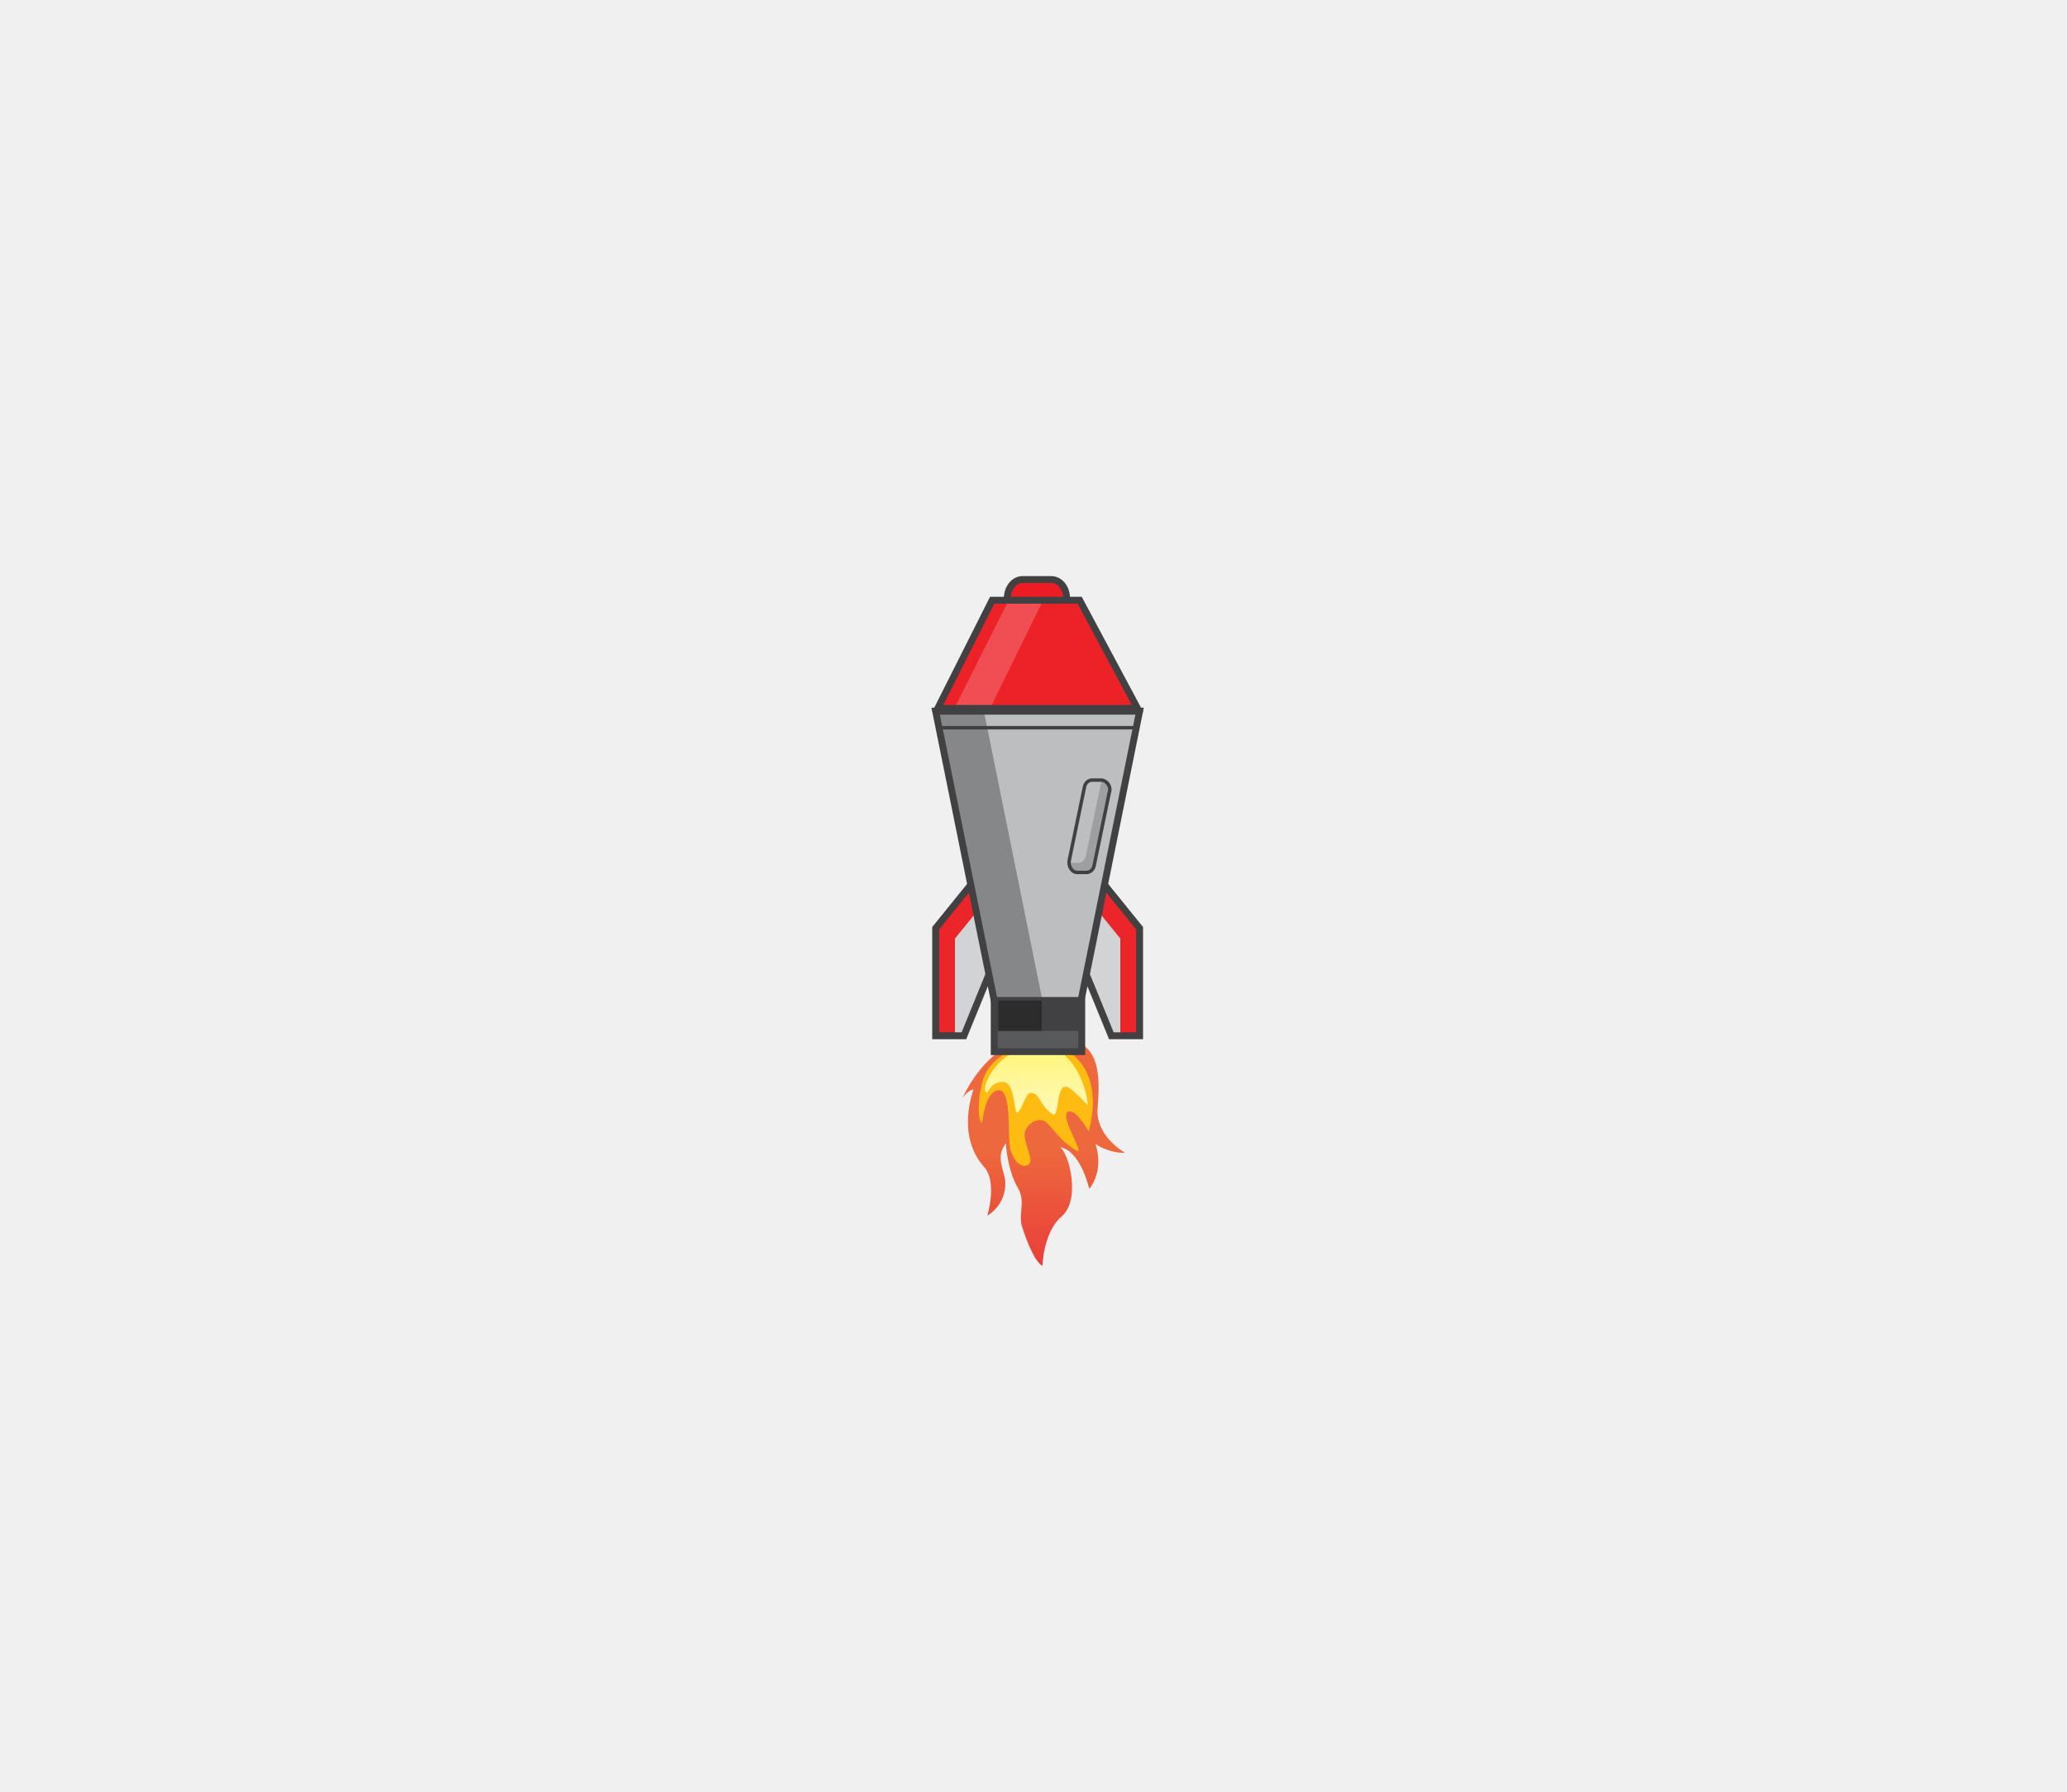
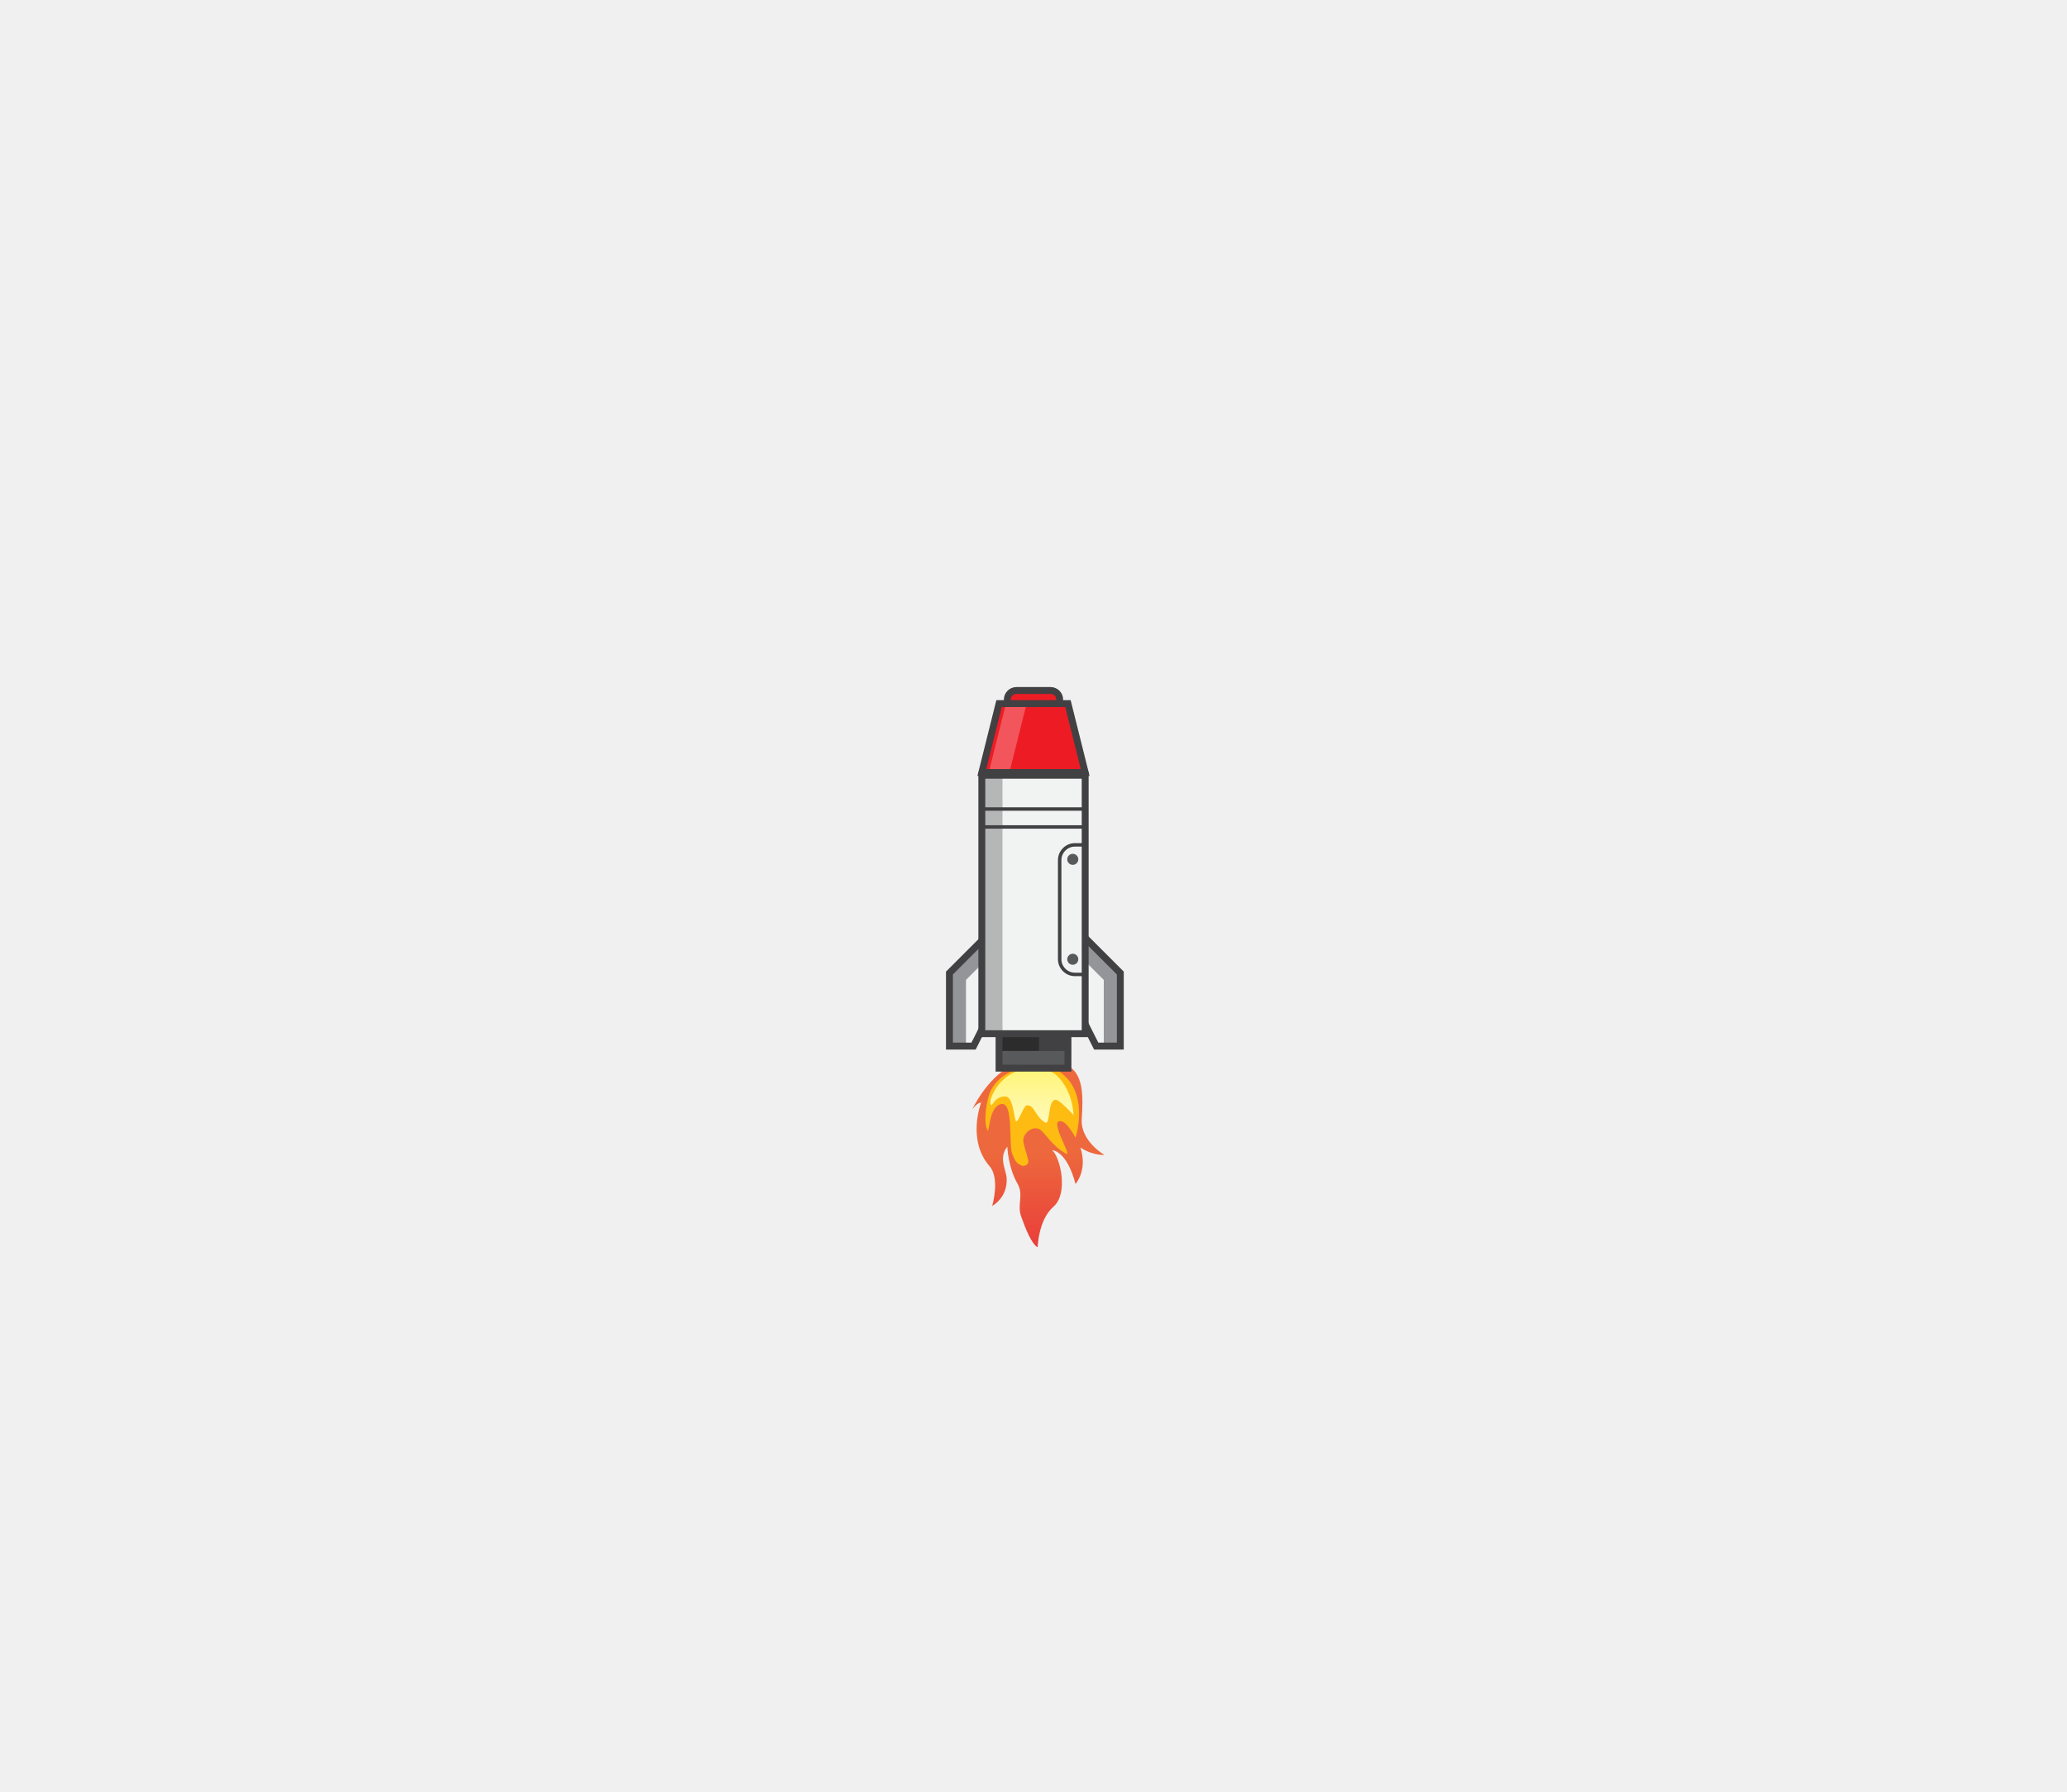
<svg xmlns="http://www.w3.org/2000/svg" version="1.0" id="圖層_1" x="0px" y="0px" width="300px" height="260px" viewBox="0 0 300 260" style="enable-background:new 0 0 300 260;" xml:space="preserve">
  <style type="text/css">
	.st0{fill:url(#XMLID_2_);}
	.st1{fill:#FEBC12;}
	.st2{fill:url(#XMLID_3_);}
	.st3{display:none;}
	.st4{display:inline;fill:url(#XMLID_4_);}
	.st5{display:inline;fill:#FEBC12;}
	.st6{display:inline;fill:url(#XMLID_5_);}
	.st7{display:inline;fill:url(#XMLID_6_);}
	.st8{display:inline;fill:url(#XMLID_7_);}
	.st9{display:inline;fill:url(#XMLID_8_);}
	.st10{display:inline;fill:url(#XMLID_9_);}
	.st11{display:inline;fill:url(#XMLID_10_);}
	.st12{display:inline;fill:url(#XMLID_11_);}
- 	.st13{fill:#ED1C24;}
- 	.st14{fill:none;stroke:#414042;stroke-miterlimit:10;}
- 	.st15{fill:#EC2227;}
- 	.st16{opacity:0.2;fill:#FFFFFF;enable-background:new    ;}
- 	.st17{fill:#D1D3D4;}
- 	.st18{fill:#EB2529;}
- 	.st19{fill:#BCBEC0;}
- 	.st20{opacity:0.69;fill:#6D6E71;enable-background:new    ;}
- 	.st21{opacity:0.31;fill:#58595B;enable-background:new    ;}
- 	.st22{fill:none;stroke:#414042;stroke-width:0.5;stroke-miterlimit:10;}
- 	.st23{fill:#58595B;stroke:#414042;stroke-miterlimit:10;}
- 	.st24{fill:#414042;}
- 	.st25{opacity:0.32;enable-background:new    ;}
+ 	.st13{fill:#F1F2F2;}
+ 	.st14{fill:#939598;}
+ 	.st15{fill:none;stroke:#414042;stroke-miterlimit:10;}
+ 	.st16{fill:#58595B;stroke:#414042;stroke-miterlimit:10;}
+ 	.st17{fill:#414042;}
+ 	.st18{opacity:0.32;enable-background:new    ;}
+ 	.st19{opacity:0.39;fill:#58595B;enable-background:new    ;}
+ 	.st20{fill:none;stroke:#414042;stroke-width:0.5;stroke-miterlimit:10;}
+ 	.st21{fill:#ED1C24;}
+ 	.st22{opacity:0.25;fill:#FFFFFF;enable-background:new    ;}
+ 	.st23{fill:#58595B;}
</style>
  <g id="fire">
-     <linearGradient id="XMLID_2_" gradientUnits="userSpaceOnUse" x1="151.407" y1="167.036" x2="151.407" y2="200.357" gradientTransform="matrix(1 0 0 1 0 -16.5083)">
+     <linearGradient id="XMLID_2_" gradientUnits="userSpaceOnUse" x1="150.7" y1="170.334" x2="150.7" y2="197.616" gradientTransform="matrix(1 0 0 1 0 -16.5083)">
      <stop offset="0.493" style="stop-color:#ED683C" />
      <stop offset="1" style="stop-color:#E93E3A" />
    </linearGradient>
-     <path id="XMLID_378_" class="st0" d="M154.1,150.9c-3.5-1-7.3,0-10,2.4c-1.5,1.3-3.1,3.3-4.4,6c0,0,0.9-1.2,1.6-1.2   c0,0-2.6,6.6,1.5,11.2c2,2.2,0.5,7.1,0.5,7.1s2.8-1.5,2.6-5c-0.1-1.5-1.5-3.5,0.1-5.5c0,0,0.1,3.7,1.8,6.6c1.1,2-0.1,3.7,0.6,5.7   c0.7,2.1,1.8,4.9,2.9,5.5c0,0,0.1-4.9,2.8-7.2c2.7-2.3,1.2-8.8-0.2-10c0,0,2.6,0,4.2,6c0,0,2.2-2.4,0.9-6.5c0,0,1.7,1.3,4.3,1.3   c0,0-4.3-2.4-4-6.4s0.5-8.5-3.2-9.8C155.3,151.2,154.7,151.1,154.1,150.9z" />
-     <path id="XMLID_377_" class="st1" d="M156,153.3c-2-1.8-4.8-2.3-7.3-1.6c-2.4,0.7-5.5,2.3-6.2,5.6c-0.5,2-0.7,4.8,0,5.7   c0.2-0.5,0.4-4.5,2.4-4.8c2.1-0.2,1.2,7.2,1.8,8.8c0.5,1.2,0.7,1.7,1.6,2.1c0.5,0.2,1,0,1.2-0.4c0.4-0.7-1.2-3.5-0.7-4.6   c0.4-1,1.5-1.8,2.6-1.5c1.1,0.4,2.1,2.8,4.9,4.4c1.3,0.7-3.2-6.1-0.9-5.7c1.1,0.1,2.6,2.9,2.6,2.9S160.3,157.2,156,153.3z" />
-     <linearGradient id="XMLID_3_" gradientUnits="userSpaceOnUse" x1="150.274" y1="168.635" x2="150.274" y2="178.286" gradientTransform="matrix(1 0 0 1 0 -16.5083)">
+     <path id="XMLID_378_" class="st0" d="M152.9,154.1c-2.9-0.8-6,0-8.2,2c-1.2,1.1-2.5,2.7-3.6,4.9c0,0,0.7-1,1.3-1   c0,0-2.1,5.4,1.2,9.2c1.6,1.8,0.4,5.8,0.4,5.8s2.3-1.2,2.1-4.1c-0.1-1.2-1.2-2.9,0.1-4.5c0,0,0.1,3,1.5,5.4c0.9,1.6-0.1,3,0.5,4.7   s1.5,4,2.4,4.5c0,0,0.1-4,2.3-5.9s1-7.2-0.2-8.2c0,0,2.1,0,3.4,4.9c0,0,1.8-2,0.7-5.3c0,0,1.4,1.1,3.5,1.1c0,0-3.5-2-3.3-5.2   s0.4-7-2.6-8C153.9,154.4,153.4,154.3,152.9,154.1z" />
+     <path id="XMLID_377_" class="st1" d="M154.5,156.1c-1.6-1.5-3.9-1.9-6-1.3c-2,0.6-4.5,1.9-5.1,4.6c-0.4,1.6-0.6,3.9,0,4.7   c0.2-0.4,0.3-3.7,2-3.9s1,5.9,1.5,7.2c0.4,1,0.6,1.4,1.3,1.7c0.4,0.2,0.8,0,1-0.3c0.3-0.6-1-2.9-0.6-3.8c0.3-0.8,1.2-1.5,2.1-1.2   c0.9,0.3,1.7,2.3,4,3.6c1.1,0.6-2.6-5-0.7-4.7c0.9,0.1,2.1,2.4,2.1,2.4S158,159.3,154.5,156.1z" />
+     <linearGradient id="XMLID_3_" gradientUnits="userSpaceOnUse" x1="149.772" y1="171.643" x2="149.772" y2="179.545" gradientTransform="matrix(1 0 0 1 0 -16.5083)">
      <stop offset="0" style="stop-color:#FFF579" />
      <stop offset="1" style="stop-color:#FFF9BA" />
    </linearGradient>
-     <path id="XMLID_375_" class="st2" d="M154.6,153.2c-1.3-1.2-3.9-1.2-5.6-1c-1.8,0.2-3.1,1-4.5,2.6c-1,1.2-2,3.2-1.3,3.8   c0.5-0.5,0.7-1.5,2.3-1.6c1.6-0.1,1.6,3.2,2,4.3c0.4,0.9,1.3-2.6,2-2.7c1.5-0.1,1.3,1.8,3.3,3.1c1,0.5,0.4-4.3,2-4   c0.7,0.1,3.1,2.7,3.1,2.7S157.6,156,154.6,153.2z" />
+     <path id="XMLID_375_" class="st2" d="M153.3,156c-1.1-1-3.2-1-4.6-0.8c-1.5,0.2-2.5,0.8-3.7,2.1c-0.8,1-1.6,2.6-1.1,3.1   c0.4-0.4,0.6-1.2,1.9-1.3c1.2-0.1,1.3,2.6,1.6,3.5c0.3,0.7,1.1-2.1,1.6-2.2c1.2-0.1,1.1,1.5,2.7,2.5c0.8,0.4,0.3-3.5,1.6-3.3   c0.6,0.1,2.5,2.2,2.5,2.2S155.8,158.3,153.3,156z" />
  </g>
  <g id="fire2" class="st3">
-     <linearGradient id="XMLID_4_" gradientUnits="userSpaceOnUse" x1="151.041" y1="122.549" x2="151.041" y2="156.181" gradientTransform="matrix(1 0 0 1 0 27.8173)">
+     <linearGradient id="XMLID_4_" gradientUnits="userSpaceOnUse" x1="150.4" y1="125.876" x2="150.4" y2="153.413" gradientTransform="matrix(1 0 0 1 0 27.8173)">
      <stop offset="0.493" style="stop-color:#ED683C" />
      <stop offset="1" style="stop-color:#E93E3A" />
    </linearGradient>
-     <path id="XMLID_382_" class="st4" d="M154.1,150.7c-3.5-1-7.3,0-10.1,2.4c-1.5,1.3-3.1,3.3-4.4,6c0,0,0.9-1.2,1.6-1.2   c0,0-2.4,5.3,1.7,10c2.1,2.3-0.6,7.1-0.6,7.1s3.3-0.1,3.2-3.8c-0.1-1.5-1.1-3.5,0.5-5.5c0,0-0.7,3.9,1,6.8c1.1,2,0.1,5.6,0.9,7.7   c0.7,2.2,2.4,2.8,3.5,3.4c0,0-3.3-5-1.6-5.5c2.4-0.7,3.7,3.4,3.7,3.4c0.1-0.7,0.5-4.6-0.7-5.6c-3.2-2.4-2.1-7.2,0-8.2   c0,0,2-1.3,4.8,4c0,0,2-2.6,0.6-6.7c0,0,2,0.7,4.5,0.7c0,0-3.4-1.1-3.2-5C159.6,157,158.2,152,154.1,150.7z" />
-     <path id="XMLID_381_" class="st5" d="M155.6,153.4c-2-1.8-4.4-2.6-7-1.8c-2.4,0.7-5.6,2.3-6.2,5.7c-0.5,2-0.1,6.4,0.7,7.3   c0.2-0.5-0.1-5.4,2-5.5c2.1-0.1,2.2,6.6,2,8.2c-0.2,1.3,0.4,3.5,1.2,3.9c0.5,0.2,1.7-1.8,1.7-2.7s-1.2-1.8-1.2-3.2   c0-1.1,0.7-2.7,2-2.3c1.1,0.4,2.8,2.3,5.6,3.9c1.5,0.7-3.7-6.1-1.2-5.7c1.1,0.1,3.1,2.2,3.1,2.2S160,157.5,155.6,153.4z" />
-     <linearGradient id="XMLID_5_" gradientUnits="userSpaceOnUse" x1="150.062" y1="124.602" x2="150.062" y2="133.626" gradientTransform="matrix(1 0 0 1 0 27.8173)">
+     <path id="XMLID_484_" class="st4" d="M152.9,154c-2.9-0.8-6,0-8.3,2c-1.2,1.1-2.5,2.7-3.6,4.9c0,0,0.7-1,1.3-1c0,0-2,4.3,1.4,8.2   c1.7,1.9-0.5,5.8-0.5,5.8s2.7-0.1,2.6-3.1c-0.1-1.2-0.9-2.9,0.4-4.5c0,0-0.6,3.2,0.8,5.6c0.9,1.6,0.1,4.6,0.7,6.3   c0.6,1.8,2,2.3,2.9,2.8c0,0-2.7-4.1-1.3-4.5c2-0.6,3,2.8,3,2.8c0.1-0.6,0.4-3.8-0.6-4.6c-2.6-2-1.7-5.9,0-6.7c0,0,1.6-1.1,3.9,3.3   c0,0,1.6-2.1,0.5-5.5c0,0,1.6,0.6,3.7,0.6c0,0-2.8-0.9-2.6-4.1S156.3,155,152.9,154z" />
+     <path id="XMLID_483_" class="st5" d="M154.1,156.2c-1.6-1.5-3.6-2.1-5.7-1.5c-2,0.6-4.6,1.9-5.1,4.7c-0.4,1.6-0.1,5.2,0.6,6   c0.2-0.4-0.1-4.4,1.6-4.5s1.8,5.4,1.6,6.7c-0.2,1.1,0.3,2.9,1,3.2c0.4,0.2,1.4-1.5,1.4-2.2s-1-1.5-1-2.6c0-0.9,0.6-2.2,1.6-1.9   c0.9,0.3,2.3,1.9,4.6,3.2c1.2,0.6-3-5-1-4.7c0.9,0.1,2.5,1.8,2.5,1.8S157.7,159.5,154.1,156.2z" />
+     <linearGradient id="XMLID_5_" gradientUnits="userSpaceOnUse" x1="149.599" y1="127.557" x2="149.599" y2="134.945" gradientTransform="matrix(1 0 0 1 0 27.8173)">
      <stop offset="0" style="stop-color:#FFF579" />
      <stop offset="1" style="stop-color:#FFF9BA" />
    </linearGradient>
-     <path id="XMLID_379_" class="st6" d="M154.5,153.6c-1.3-1.3-3.5-1.2-5.1-1c-1.8,0.2-3.4,0.6-4.9,2.2c-1,1.2-2,3.2-1.5,3.9   c0.5-0.5,0.9-1.7,2.3-2c1.5-0.2,1.5,3.1,1.8,4.2c0.4,0.9,1.5-2.6,2.1-2.7c1.5-0.1,1.1,2.1,3.1,3.2c1,0.5,0.9-4.3,2.4-4   c0.7,0.1,2.6,2.9,2.6,2.9S157.5,156.4,154.5,153.6z" />
+     <path id="XMLID_442_" class="st6" d="M153.2,156.3c-1.1-1.1-2.9-1-4.2-0.8c-1.5,0.2-2.8,0.5-4,1.8c-0.8,1-1.6,2.6-1.2,3.2   c0.4-0.4,0.7-1.4,1.9-1.6s1.2,2.5,1.5,3.4c0.3,0.7,1.2-2.1,1.7-2.2c1.2-0.1,0.9,1.7,2.5,2.6c0.8,0.4,0.7-3.5,2-3.3   c0.6,0.1,2.1,2.4,2.1,2.4S155.7,158.6,153.2,156.3z" />
  </g>
  <g id="fire3" class="st3">
-     <linearGradient id="XMLID_6_" gradientUnits="userSpaceOnUse" x1="150.125" y1="208.036" x2="150.125" y2="243.549" gradientTransform="matrix(1 0 0 1 0 -56.7402)">
+     <linearGradient id="XMLID_6_" gradientUnits="userSpaceOnUse" x1="149.65" y1="211.195" x2="149.65" y2="240.272" gradientTransform="matrix(1 0 0 1 0 -56.7402)">
      <stop offset="0.493" style="stop-color:#ED683C" />
      <stop offset="1" style="stop-color:#E93E3A" />
    </linearGradient>
-     <path id="XMLID_386_" class="st7" d="M154.2,151.7c-3.9-1.1-8.1,0-11,2.7c-1.6,1.5-3.3,3.5-4.9,6.6c0,0,0.9-1.3,1.7-1.3   c0,0-2.2,3.7-0.6,8.4c0.7,3.3,3.1,5.7,2.9,1.8c-0.1-1.6,2.8-4.9,2.8-1.6c0,0-0.9,4.3,1.1,7.5c1.2,2.1-0.4,6.1,0.4,8.4   c0.7,2.3,2,1.8,3.2,2.6c0,0-3.9-5.3-0.7-9.6c1.6-2.2,1.1-5.4,3.4-6.6c0,0,1.6-0.2,4.6,5.6c0,0,1.1-3.7-0.5-8.1c0,0,2.4,3.7,5.3,3.7   c0,0-2.4-4.4-2.1-8.7C160,158.8,158.7,153.1,154.2,151.7z" />
-     <path id="XMLID_385_" class="st5" d="M155.8,154.5c-2.2-2-4.8-2.8-7.6-2c-2.7,0.9-6.1,2.6-6.8,6.2c-0.5,2.2-0.1,7,0.7,8.1   c0.2-0.5-0.1-5.7,2.2-6c2.3-0.2,2.4,7.1,2.1,8.9c-0.2,1.5,0.4,3.8,1.3,4.3c0.5,0.2,1.8-2.1,2-2.9c0-0.9-1.3-2.1-1.3-3.4   c0-1.2,0.7-2.9,2.2-2.4c1.1,0.4,1.6,3.3,4.6,5c1.6,0.9-2.6-7.5,0-7.1c1.2,0.2,3.3,4.2,3.3,4.2S160.6,158.9,155.8,154.5z" />
-     <linearGradient id="XMLID_7_" gradientUnits="userSpaceOnUse" x1="149.623" y1="210.263" x2="149.623" y2="220.09" gradientTransform="matrix(1 0 0 1 0 -56.7402)">
+     <path id="XMLID_386_" class="st7" d="M153,154.8c-3.2-0.9-6.6,0-9,2.2c-1.3,1.2-2.7,2.9-4,5.4c0,0,0.7-1.1,1.4-1.1   c0,0-1.8,3-0.5,6.9c0.6,2.7,2.5,4.7,2.4,1.5c-0.1-1.3,2.3-4,2.3-1.3c0,0-0.7,3.5,0.9,6.1c1,1.7-0.3,5,0.3,6.9s1.6,1.5,2.6,2.1   c0,0-3.2-4.3-0.6-7.9c1.3-1.8,0.9-4.4,2.8-5.4c0,0,1.3-0.2,3.8,4.6c0,0,0.9-3-0.4-6.6c0,0,2,3,4.3,3c0,0-2-3.6-1.7-7.1   C157.7,160.6,156.7,155.9,153,154.8z" />
+     <path id="XMLID_385_" class="st5" d="M154.3,157.1c-1.8-1.6-3.9-2.3-6.2-1.6c-2.2,0.7-5,2.1-5.6,5.1c-0.4,1.8-0.1,5.7,0.6,6.6   c0.2-0.4-0.1-4.7,1.8-4.9c1.9-0.2,2,5.8,1.7,7.3c-0.2,1.2,0.3,3.1,1.1,3.5c0.4,0.2,1.5-1.7,1.6-2.4c0-0.7-1.1-1.7-1.1-2.8   c0-1,0.6-2.4,1.8-2c0.9,0.3,1.3,2.7,3.8,4.1c1.3,0.7-2.1-6.1,0-5.8c1,0.2,2.7,3.4,2.7,3.4S158.2,160.7,154.3,157.1z" />
+     <linearGradient id="XMLID_7_" gradientUnits="userSpaceOnUse" x1="149.239" y1="213.018" x2="149.239" y2="221.065" gradientTransform="matrix(1 0 0 1 0 -56.7402)">
      <stop offset="0" style="stop-color:#FFF579" />
      <stop offset="1" style="stop-color:#FFF9BA" />
    </linearGradient>
-     <path id="XMLID_384_" class="st8" d="M154.6,154.8c-1.5-1.3-3.8-1.3-5.6-1.1c-2,0.4-3.7,0.6-5.4,2.4c-1.1,1.3-2.2,3.4-1.6,4.2   c0.5-0.5,0.9-2,2.6-2.1c1.6-0.1,1.6,3.3,2,4.5c0.4,1,1.6-2.8,2.2-2.9c1.7-0.1,1.2,2.2,3.3,3.4c1.1,0.6,0.9-4.8,2.7-4.4   c0.9,0.1,2.7,3.2,2.7,3.2S157.9,157.8,154.6,154.8z" />
-     <linearGradient id="XMLID_8_" gradientUnits="userSpaceOnUse" x1="145.242" y1="233.285" x2="145.242" y2="243.128" gradientTransform="matrix(0.9992 -3.979808e-002 3.979808e-002 0.9992 -3.3207 -49.7818)">
+     <path id="XMLID_384_" class="st8" d="M153.3,157.3c-1.2-1.1-3.1-1.1-4.6-0.9c-1.6,0.3-3,0.5-4.4,2c-0.9,1.1-1.8,2.8-1.3,3.4   c0.4-0.4,0.7-1.6,2.1-1.7c1.3-0.1,1.3,2.7,1.6,3.7c0.3,0.8,1.3-2.3,1.8-2.4c1.4-0.1,1,1.8,2.7,2.8c0.9,0.5,0.7-3.9,2.2-3.6   c0.7,0.1,2.2,2.6,2.2,2.6S156,159.8,153.3,157.3z" />
+     <linearGradient id="XMLID_8_" gradientUnits="userSpaceOnUse" x1="144.657" y1="231.664" x2="144.657" y2="239.723" gradientTransform="matrix(0.9992 -3.979808e-002 3.979808e-002 0.9992 -3.3207 -49.7818)">
      <stop offset="0.493" style="stop-color:#ED683C" />
      <stop offset="1" style="stop-color:#E93E3A" />
    </linearGradient>
-     <path id="XMLID_383_" class="st9" d="M150.8,177.6c0,0-2.4,2.1-1.1,4.5c1.2,2.4,2.4,3.8,2.1,5.3c0,0,2.1-2.2,1.3-4   C152.3,181.5,150.2,179.8,150.8,177.6z" />
+     <path id="XMLID_383_" class="st9" d="M150.2,176c0,0-2,1.7-0.9,3.7c1,2,2,3.1,1.7,4.3c0,0,1.7-1.8,1.1-3.3   C151.4,179.2,149.7,177.8,150.2,176z" />
  </g>
  <g id="fire4" class="st3">
-     <linearGradient id="XMLID_9_" gradientUnits="userSpaceOnUse" x1="150.98" y1="131.782" x2="150.98" y2="163.149" gradientTransform="matrix(1 0 0 1 0 18.5899)">
+     <linearGradient id="XMLID_9_" gradientUnits="userSpaceOnUse" x1="150.35" y1="135.108" x2="150.35" y2="160.791" gradientTransform="matrix(1 0 0 1 0 18.5899)">
      <stop offset="0.493" style="stop-color:#ED683C" />
      <stop offset="1" style="stop-color:#E93E3A" />
    </linearGradient>
-     <path id="XMLID_396_" class="st10" d="M154.3,150.7c-3.8-1.1-7.9,0-10.9,2.7c-1.6,1.5-3.3,3.5-4.8,6.5c0,0,0.9-1.3,1.7-1.3   c0,0-2.6,5.7,1.8,10.9c2.2,2.4,0.1-2.7,2.7-4.3c0,0-0.4,6.2,1.6,9.4c1.2,2.1,2.9-7.5,5.9-7.2c1.3,0.1,4.3,3.5,4.4,6.7   c0.1,3.4-2,7.6-2,7.6c0.1-0.7,5.6-4.8,4.5-7c-2.6-4.9,0.4-5.7-2.1-9.9c0,0,3.2,2.3,6,2.3c0,0-3.7-1.1-3.4-5.4   C160.1,157.8,158.9,152.1,154.3,150.7z" />
-     <path id="XMLID_395_" class="st5" d="M155.9,153.6c-2.2-2-4.6-2.8-7.5-2c-2.7,0.9-6,2.6-6.7,6.1c-0.5,2.2-0.1,6.8,0.7,7.9   c0.2-0.5-0.1-5.7,2.2-6c2.3-0.2,2.4,7.1,2.1,8.8c-0.2,1.5,1.8-0.7,1.8-2.1c0-1.2,0.7-2.8,2.1-2.4c1.1,0.4,3.1,2.4,6,4.2   c1.5,0.9-3.9-6.6-1.3-6.2c1.2,0.1,3.3,2.4,3.3,2.4S160.7,157.9,155.9,153.6z" />
-     <linearGradient id="XMLID_10_" gradientUnits="userSpaceOnUse" x1="150.092" y1="133.981" x2="150.092" y2="143.701" gradientTransform="matrix(1 0 0 1 0 18.5899)">
+     <path id="XMLID_388_" class="st10" d="M153.1,154c-3.1-0.9-6.5,0-8.9,2.2c-1.3,1.2-2.7,2.9-3.9,5.3c0,0,0.7-1.1,1.4-1.1   c0,0-2.1,4.7,1.5,8.9c1.8,2,0.1-2.2,2.2-3.5c0,0-0.3,5.1,1.3,7.7c1,1.7,2.4-6.1,4.8-5.9c1.1,0.1,3.5,2.9,3.6,5.5   c0.1,2.8-1.6,6.2-1.6,6.2c0.1-0.6,4.6-3.9,3.7-5.7c-2.1-4,0.3-4.7-1.7-8.1c0,0,2.6,1.9,4.9,1.9c0,0-3-0.9-2.8-4.4   C157.8,159.8,156.8,155.1,153.1,154z" />
+     <path id="XMLID_387_" class="st5" d="M154.4,156.3c-1.8-1.6-3.8-2.3-6.1-1.6c-2.2,0.7-4.9,2.1-5.5,5c-0.4,1.8-0.1,5.6,0.6,6.5   c0.2-0.4-0.1-4.7,1.8-4.9c1.9-0.2,2,5.8,1.7,7.2c-0.2,1.2,1.5-0.6,1.5-1.7c0-1,0.6-2.3,1.7-2c0.9,0.3,2.5,2,4.9,3.4   c1.2,0.7-3.2-5.4-1.1-5.1c1,0.1,2.7,2,2.7,2S158.3,159.9,154.4,156.3z" />
+     <linearGradient id="XMLID_10_" gradientUnits="userSpaceOnUse" x1="149.623" y1="136.909" x2="149.623" y2="144.867" gradientTransform="matrix(1 0 0 1 0 18.5899)">
      <stop offset="0" style="stop-color:#FFF579" />
      <stop offset="1" style="stop-color:#FFF9BA" />
    </linearGradient>
-     <path id="XMLID_388_" class="st11" d="M154.7,153.8c-1.5-1.3-3.8-1.3-5.5-1c-2,0.4-3.7,0.6-5.3,2.3c-1.1,1.3-2.1,3.4-1.5,4.2   c0.5-0.5,0.9-1.8,2.6-2.1c1.6-0.1,1.6,3.3,2,4.5c0.4,0.9,1.6-2.8,2.2-2.8c1.6-0.1,1.1,2.2,3.3,3.4c1.1,0.6,0.9-4.6,2.7-4.4   c0.9,0.1,2.7,3.2,2.7,3.2S158,156.8,154.7,153.8z" />
-     <linearGradient id="XMLID_11_" gradientUnits="userSpaceOnUse" x1="150.108" y1="150.749" x2="150.108" y2="160.484" gradientTransform="matrix(0.9992 -3.979808e-002 3.979808e-002 0.9992 -3.3207 25.5483)">
+     <path id="XMLID_382_" class="st11" d="M153.4,156.5c-1.2-1.1-3.1-1.1-4.5-0.8c-1.6,0.3-3,0.5-4.3,1.9c-0.9,1.1-1.7,2.8-1.2,3.4   c0.4-0.4,0.7-1.5,2.1-1.7c1.3-0.1,1.3,2.7,1.6,3.7c0.3,0.7,1.3-2.3,1.8-2.3c1.3-0.1,0.9,1.8,2.7,2.8c0.9,0.5,0.7-3.8,2.2-3.6   c0.7,0.1,2.2,2.6,2.2,2.6S156.1,159,153.4,156.5z" />
+     <linearGradient id="XMLID_11_" gradientUnits="userSpaceOnUse" x1="149.184" y1="150.444" x2="149.184" y2="158.415" gradientTransform="matrix(0.9992 -3.979808e-002 3.979808e-002 0.9992 -3.3207 25.5483)">
      <stop offset="0.493" style="stop-color:#ED683C" />
      <stop offset="1" style="stop-color:#E93E3A" />
    </linearGradient>
-     <path id="XMLID_387_" class="st12" d="M152.4,170.2c0,0-2.3,2.1-1.1,4.5c1.2,2.4,2.4,3.8,2.1,5.3c0,0,2.1-2.2,1.2-4   C153.8,174.2,151.8,172.5,152.4,170.2z" />
+     <path id="XMLID_381_" class="st12" d="M151.5,169.9c0,0-1.9,1.7-0.9,3.7s2,3.1,1.7,4.3c0,0,1.7-1.8,1-3.3   C152.7,173.2,151,171.8,151.5,169.9z" />
  </g>
  <g id="missile">
-     <path id="XMLID_374_" class="st13" d="M152.6,89.5h-4.2c-1.2,0-2.2-1.2-2.2-2.7l0,0c0-1.5,1-2.7,2.2-2.7h4.2c1.2,0,2.2,1.2,2.2,2.7   l0,0C154.8,88.3,153.8,89.5,152.6,89.5z" />
-     <path id="XMLID_359_" class="st14" d="M152.6,89.5h-4.2c-1.2,0-2.2-1.2-2.2-2.7l0,0c0-1.5,1-2.7,2.2-2.7h4.2c1.2,0,2.2,1.2,2.2,2.7   l0,0C154.8,88.3,153.8,89.5,152.6,89.5z" />
-     <polygon id="XMLID_111_" class="st15" points="136.1,102.8 144,87.1 156.7,87.1 165.1,102.8  " />
-     <polygon id="XMLID_373_" class="st16" points="146.4,87.1 138.5,102.8 143.7,102.8 151.4,87.1  " />
-     <polygon id="XMLID_354_" class="st14" points="136.1,102.8 144,87.1 156.7,87.1 165.1,102.8  " />
-     <polygon id="XMLID_350_" class="st17" points="135.8,150.3 135.8,134.7 144.3,124.2 148.4,129.5 139.9,150.3  " />
-     <polygon id="XMLID_372_" class="st18" points="138.6,136.2 146.3,126.7 144.3,124.2 135.8,134.7 135.8,150.3 138.6,150.3  " />
-     <polygon id="XMLID_339_" class="st14" points="135.8,150.3 135.8,134.7 144.3,124.2 148.4,129.5 139.9,150.3  " />
-     <polygon id="XMLID_399_" class="st17" points="165.4,150.3 165.4,134.7 156.9,124.2 152.8,129.5 161.3,150.3  " />
-     <polygon id="XMLID_398_" class="st18" points="162.6,136.2 154.9,126.7 156.9,124.2 165.4,134.7 165.4,150.3 162.6,150.3  " />
-     <polygon id="XMLID_397_" class="st14" points="165.4,150.3 165.4,134.7 156.9,124.2 152.8,129.5 161.3,150.3  " />
-     <polygon id="XMLID_112_" class="st19" points="144.3,145.2 135.8,103.2 165.4,103.2 156.9,145.2  " />
-     <polygon id="XMLID_360_" class="st20" points="135.8,103.2 144.3,145.2 151.3,145.2 142.8,103.2  " />
-     <path id="XMLID_380_" class="st21" d="M159.9,113.3L159.9,113.3c-0.1,0.1-0.1,0.1-0.1,0.3l-2.2,10.6c-0.1,0.6-0.6,1-1.1,1h-1.3   c0,0.7,0.5,1.5,1.1,1.5h1.4c0.5,0,1-0.4,1.1-1L161,115C161.3,114.2,160.7,113.3,159.9,113.3z" />
-     <path id="XMLID_352_" class="st22" d="M161,115l-2.2,10.6c-0.1,0.6-0.6,1-1.1,1h-1.4c-0.7,0-1.3-0.9-1.1-1.8l2.2-10.6   c0.1-0.6,0.6-1,1.1-1h1.4C160.7,113.3,161.3,114.2,161,115z" />
-     <polygon id="XMLID_355_" class="st14" points="144.3,145.2 135.8,103.2 165.4,103.2 156.9,145.2  " />
-     <rect id="XMLID_376_" x="144.3" y="145.2" class="st23" width="12.7" height="7.4" />
-     <rect id="XMLID_113_" x="144.3" y="145.2" class="st24" width="12.7" height="4.4" />
-     <rect id="XMLID_357_" x="144.9" y="145.2" class="st25" width="6.3" height="4.4" />
-     <line id="XMLID_358_" class="st22" x1="136.2" y1="105.6" x2="165.1" y2="105.6" />
+     <polygon id="XMLID_350_" class="st13" points="137.8,151.8 137.8,141.2 144.9,134.1 148.4,137.7 141.3,151.8  " />
+     <polygon id="XMLID_372_" class="st14" points="140.2,142.2 146.6,135.8 144.9,134.1 137.8,141.2 137.8,151.8 140.2,151.8  " />
+     <polygon id="XMLID_339_" class="st15" points="137.8,151.8 137.8,141.2 144.9,134.1 148.4,137.7 141.3,151.8  " />
+     <polygon id="XMLID_399_" class="st13" points="162.6,151.8 162.6,141.2 155.5,134.1 152,137.7 159.1,151.8  " />
+     <polygon id="XMLID_398_" class="st14" points="160.2,142.2 153.8,135.8 155.5,134.1 162.6,141.2 162.6,151.8 160.2,151.8  " />
+     <polygon id="XMLID_397_" class="st15" points="162.6,151.8 162.6,141.2 155.5,134.1 152,137.7 159.1,151.8  " />
+     <polygon id="XMLID_376_" class="st16" points="145,155 145,150 155,150 155,155  " />
+     <rect id="XMLID_111_" x="144.7" y="149.5" class="st17" width="10.6" height="3" />
+     <rect id="XMLID_357_" x="145.5" y="149.5" class="st18" width="5.3" height="3" />
+     <rect id="XMLID_112_" x="142.5" y="112.5" class="st13" width="15" height="37.5" />
+     <rect id="XMLID_424_" x="142.5" y="112.5" class="st19" width="3" height="37.5" />
+     <rect id="XMLID_113_" x="142.5" y="112.5" class="st15" width="15" height="37.5" />
+     <line id="XMLID_358_" class="st20" x1="142.3" y1="117.4" x2="157.3" y2="117.4" />
+     <line id="XMLID_354_" class="st20" x1="142.5" y1="120" x2="157.5" y2="120" />
+     <path id="XMLID_374_" class="st20" d="M157.5,122.6H156c-1.2,0-2.2,1-2.2,2.2v14.4c0,1.2,1,2.2,2.2,2.2h1.5V122.6z" />
+     <path id="XMLID_411_" class="st21" d="M152.5,102.8h-5c-0.7,0-1.3-0.6-1.3-1.3l0,0c0-0.7,0.6-1.3,1.3-1.3h5c0.7,0,1.3,0.6,1.3,1.3   l0,0C153.8,102.2,153.2,102.8,152.5,102.8z" />
+     <path id="XMLID_418_" class="st15" d="M152.5,102.8h-5c-0.7,0-1.3-0.6-1.3-1.3l0,0c0-0.7,0.6-1.3,1.3-1.3h5c0.7,0,1.3,0.6,1.3,1.3   l0,0C153.8,102.2,153.2,102.8,152.5,102.8z" />
+     <polygon id="XMLID_359_" class="st21" points="142.5,112.1 145,102.1 155,102.1 157.5,112.1  " />
+     <polygon id="XMLID_423_" class="st22" points="146,102.1 143.5,112.1 146.5,112.1 149,102.1  " />
+     <polygon id="XMLID_373_" class="st15" points="142.5,112.1 145,102.1 155,102.1 157.5,112.1  " />
+     <circle id="XMLID_420_" class="st23" cx="155.7" cy="124.7" r="0.8" />
+     <circle id="XMLID_422_" class="st23" cx="155.7" cy="139.2" r="0.8" />
  </g>
</svg>
